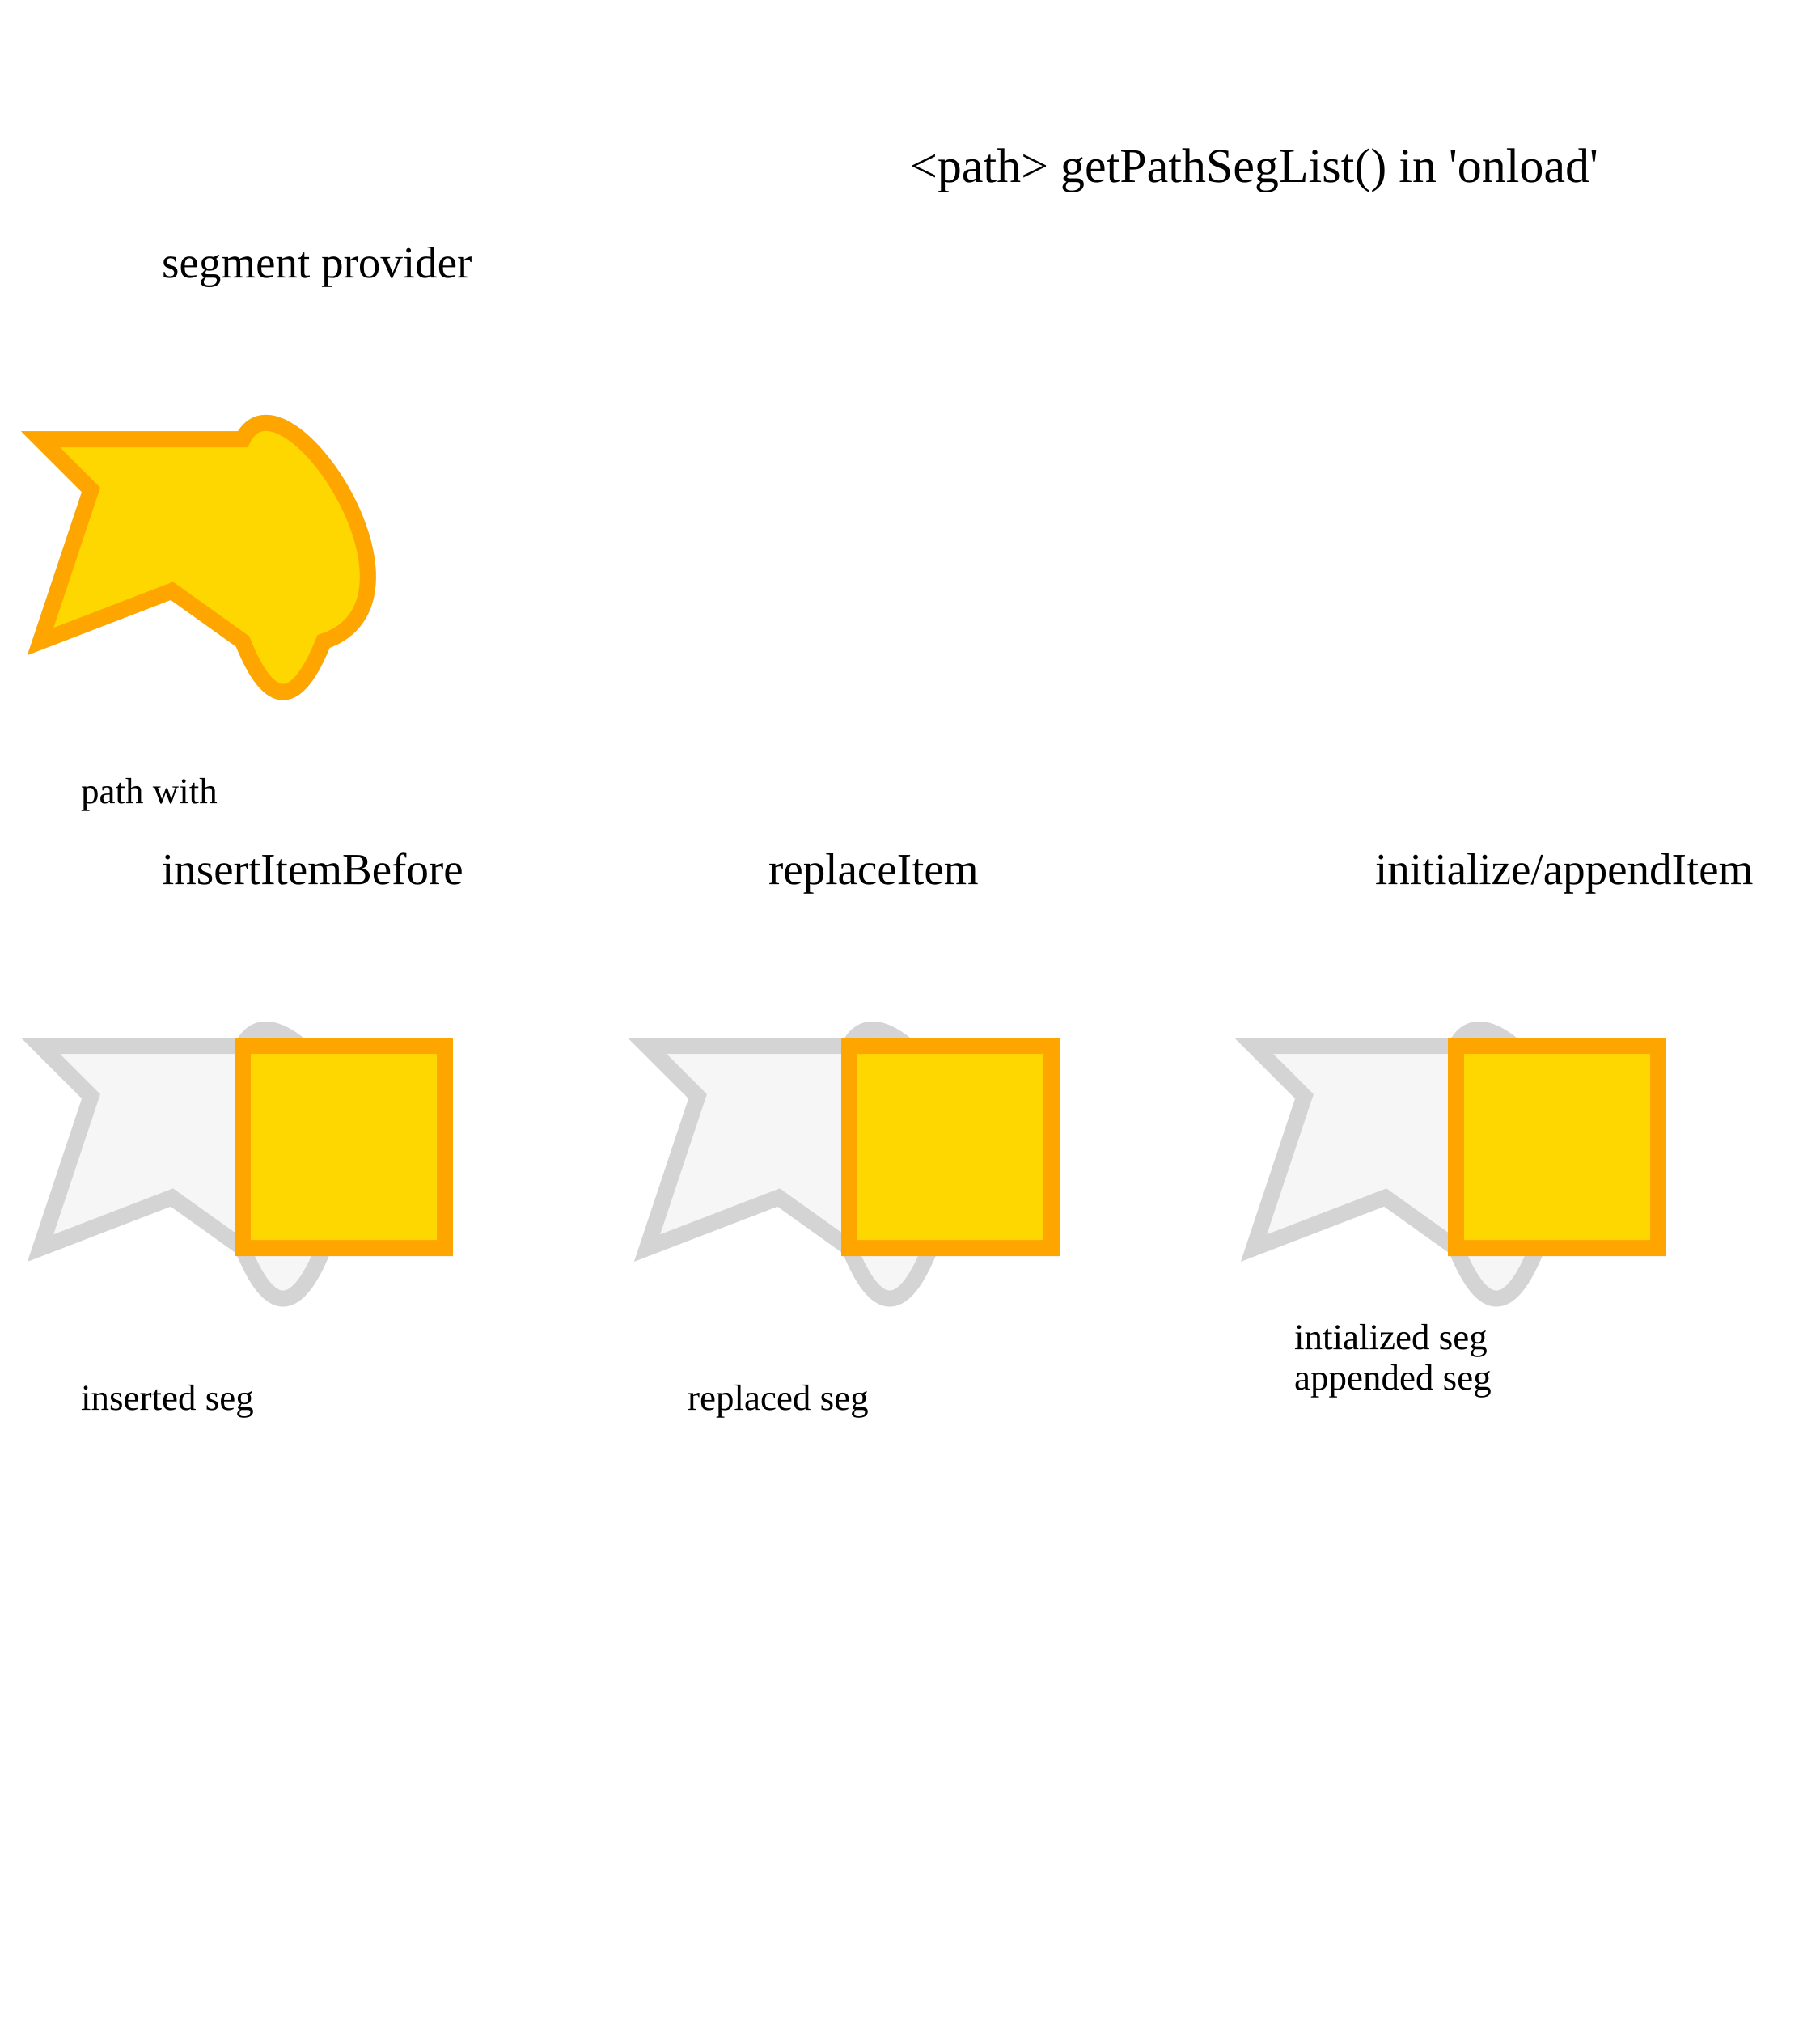
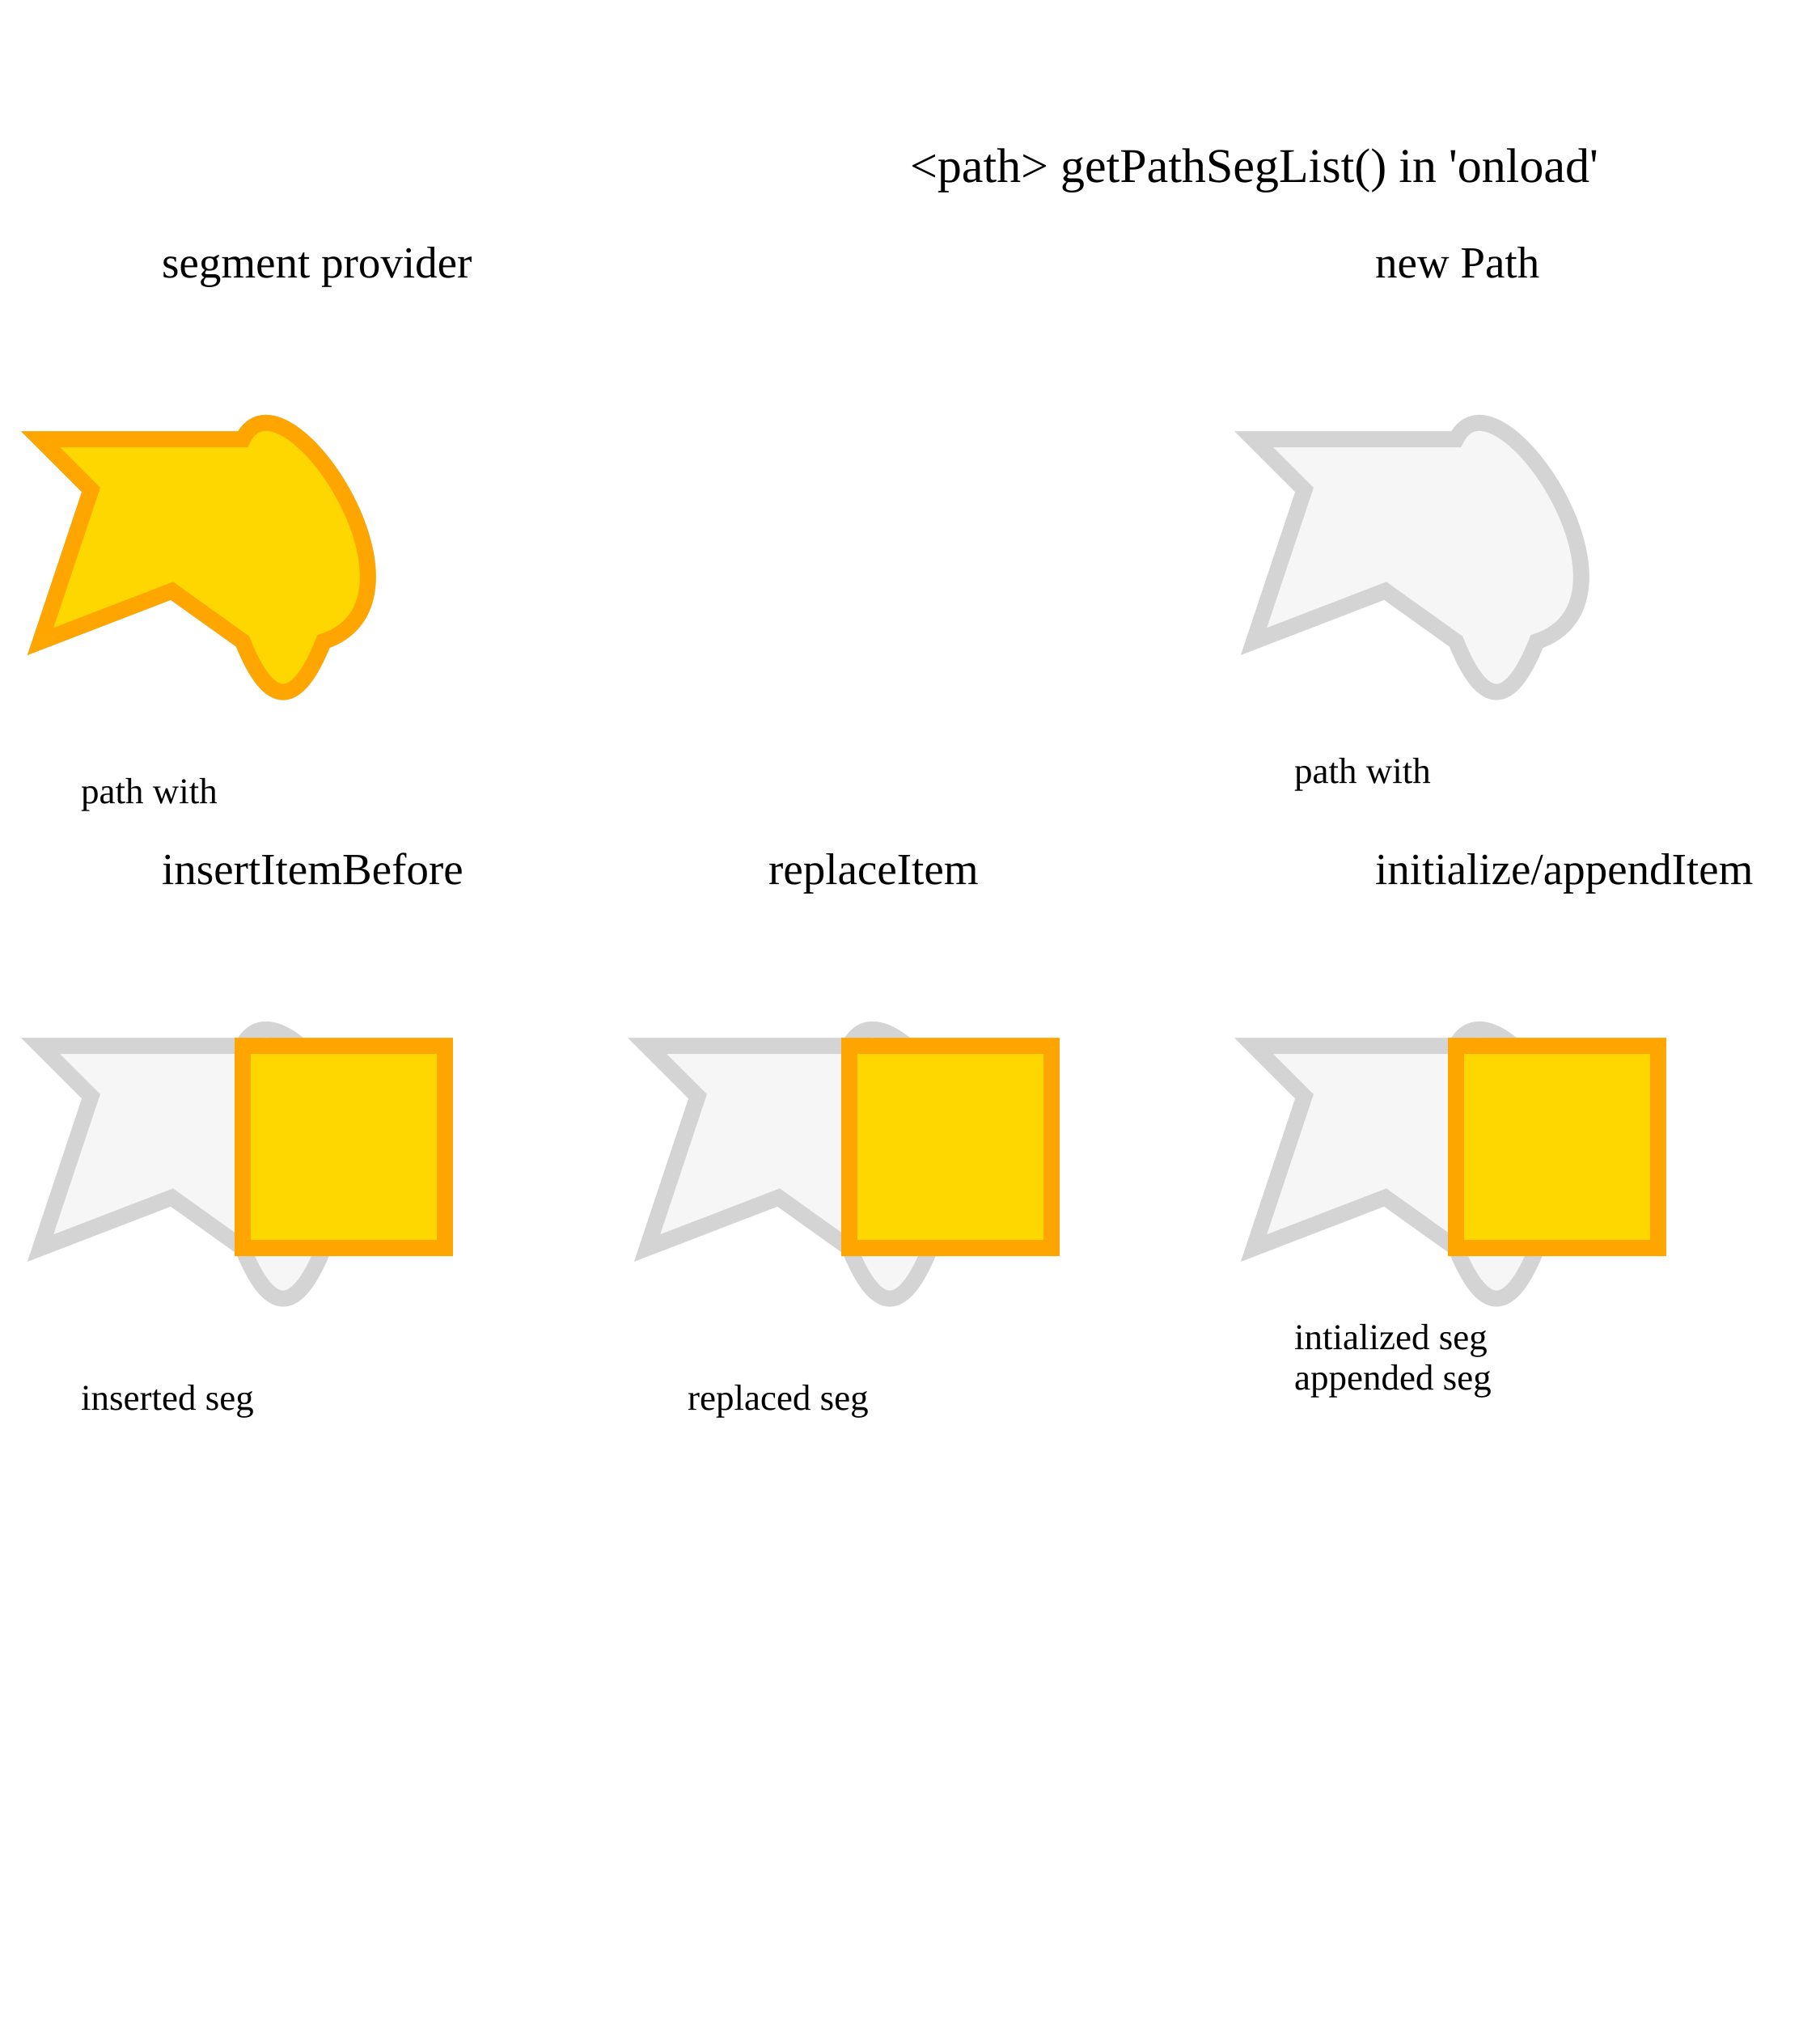
<svg width="450" viewBox="0 0 450 500" height="500" id="body">
  <text x="50%" y="45" class="title">&lt;path&gt; getPathSegList() in 'onload'
  </text>
  <g id="test-content" transform="matrix(1.0 0.0 0.0 1.0 -140 -91.37931)">
    <text x="180" y="160" font-size="11">segment provider</text>
    <path style="opacity:0.5;fill:#eee; stroke:#aaa; stroke-width:4" d="M150 200 L200 200 C 210 180 250 240 220 250 Q 210 275 200 250 L 182.5 237.5 150 250 162.5 212.5z" />
    <path id="test1" style="fill:gold; stroke:orange; stroke-width:4" d="M150 200 L200 200 C 210 180 250 240 220 250 Q 210 275 200 250 L 182.5 237.5 150 250 162.5 212.5z" />
    <text x="160" font-size="9" y="290" id="test1_text">
        path with
     </text>
    <g transform="translate(0,150)">
      <text x="180" y="160" font-size="11">insertItemBefore</text>
      <path style="opacity:0.5;fill:#eee; stroke:#aaa; stroke-width:4" d="M150 200 L200 200 C 210 180 250 240 220 250 Q 210 275 200 250 L 182.5 237.5 150 250 162.5 212.5z" />
      <path id="test4" fill="#ffd700" stroke-width="4.0" d="M200 200 L200 250 250 250 250 200z" stroke="#ffa500" />
      <text x="160" font-size="9" y="290" id="test4_text">
        inserted seg
     </text>
    </g>
    <g transform="translate(150,150)">
      <text x="180" y="160" font-size="11">replaceItem</text>
      <path style="opacity:0.5;fill:#eee; stroke:#aaa; stroke-width:4" d="M150 200 L200 200 C 210 180 250 240 220 250 Q 210 275 200 250 L 182.5 237.5 150 250 162.5 212.5z" />
      <path id="test5" fill="#ffd700" stroke-width="4.0" d="M200 200 L250 200 250 250 200 250z" stroke="#ffa500" />
      <text x="160" font-size="9" y="290" id="test5_text">
        replaced seg
     </text>
    </g>
    <g transform="translate(300,150)">
      <text x="180" y="160" font-size="11">initialize/appendItem</text>
      <path style="opacity:0.5;fill:#eee; stroke:#aaa; stroke-width:4" d="M150 200 L200 200 C 210 180 250 240 220 250 Q 210 275 200 250 L 182.5 237.5 150 250 162.5 212.5z" />
      <path id="test7" fill="#ffd700" stroke-width="4.0" d="M200 200 L250 200 250 250 200 250z" stroke="#ffa500" />
      <text x="160" font-size="9" y="275" id="test71_text">
        intialized seg
     </text>
      <text x="160" font-size="9" y="285" id="test72_text">
        appended seg
     </text>
    </g>
+     <g transform="translate(300,0)">
+       <text x="180" y="160" font-size="11">new Path</text>
+       <path style="opacity:0.5;fill:#eee; stroke:#aaa; stroke-width:4" d="M150 200 L200 200 C 210 180 250 240 220 250 Q 210 275 200 250 L 182.5 237.5 150 250 162.5 212.5z" />
+       <text x="160" font-size="9" y="285" id="test8_text">
+         path with
+      </text>
+     </g>
  </g>
</svg>
